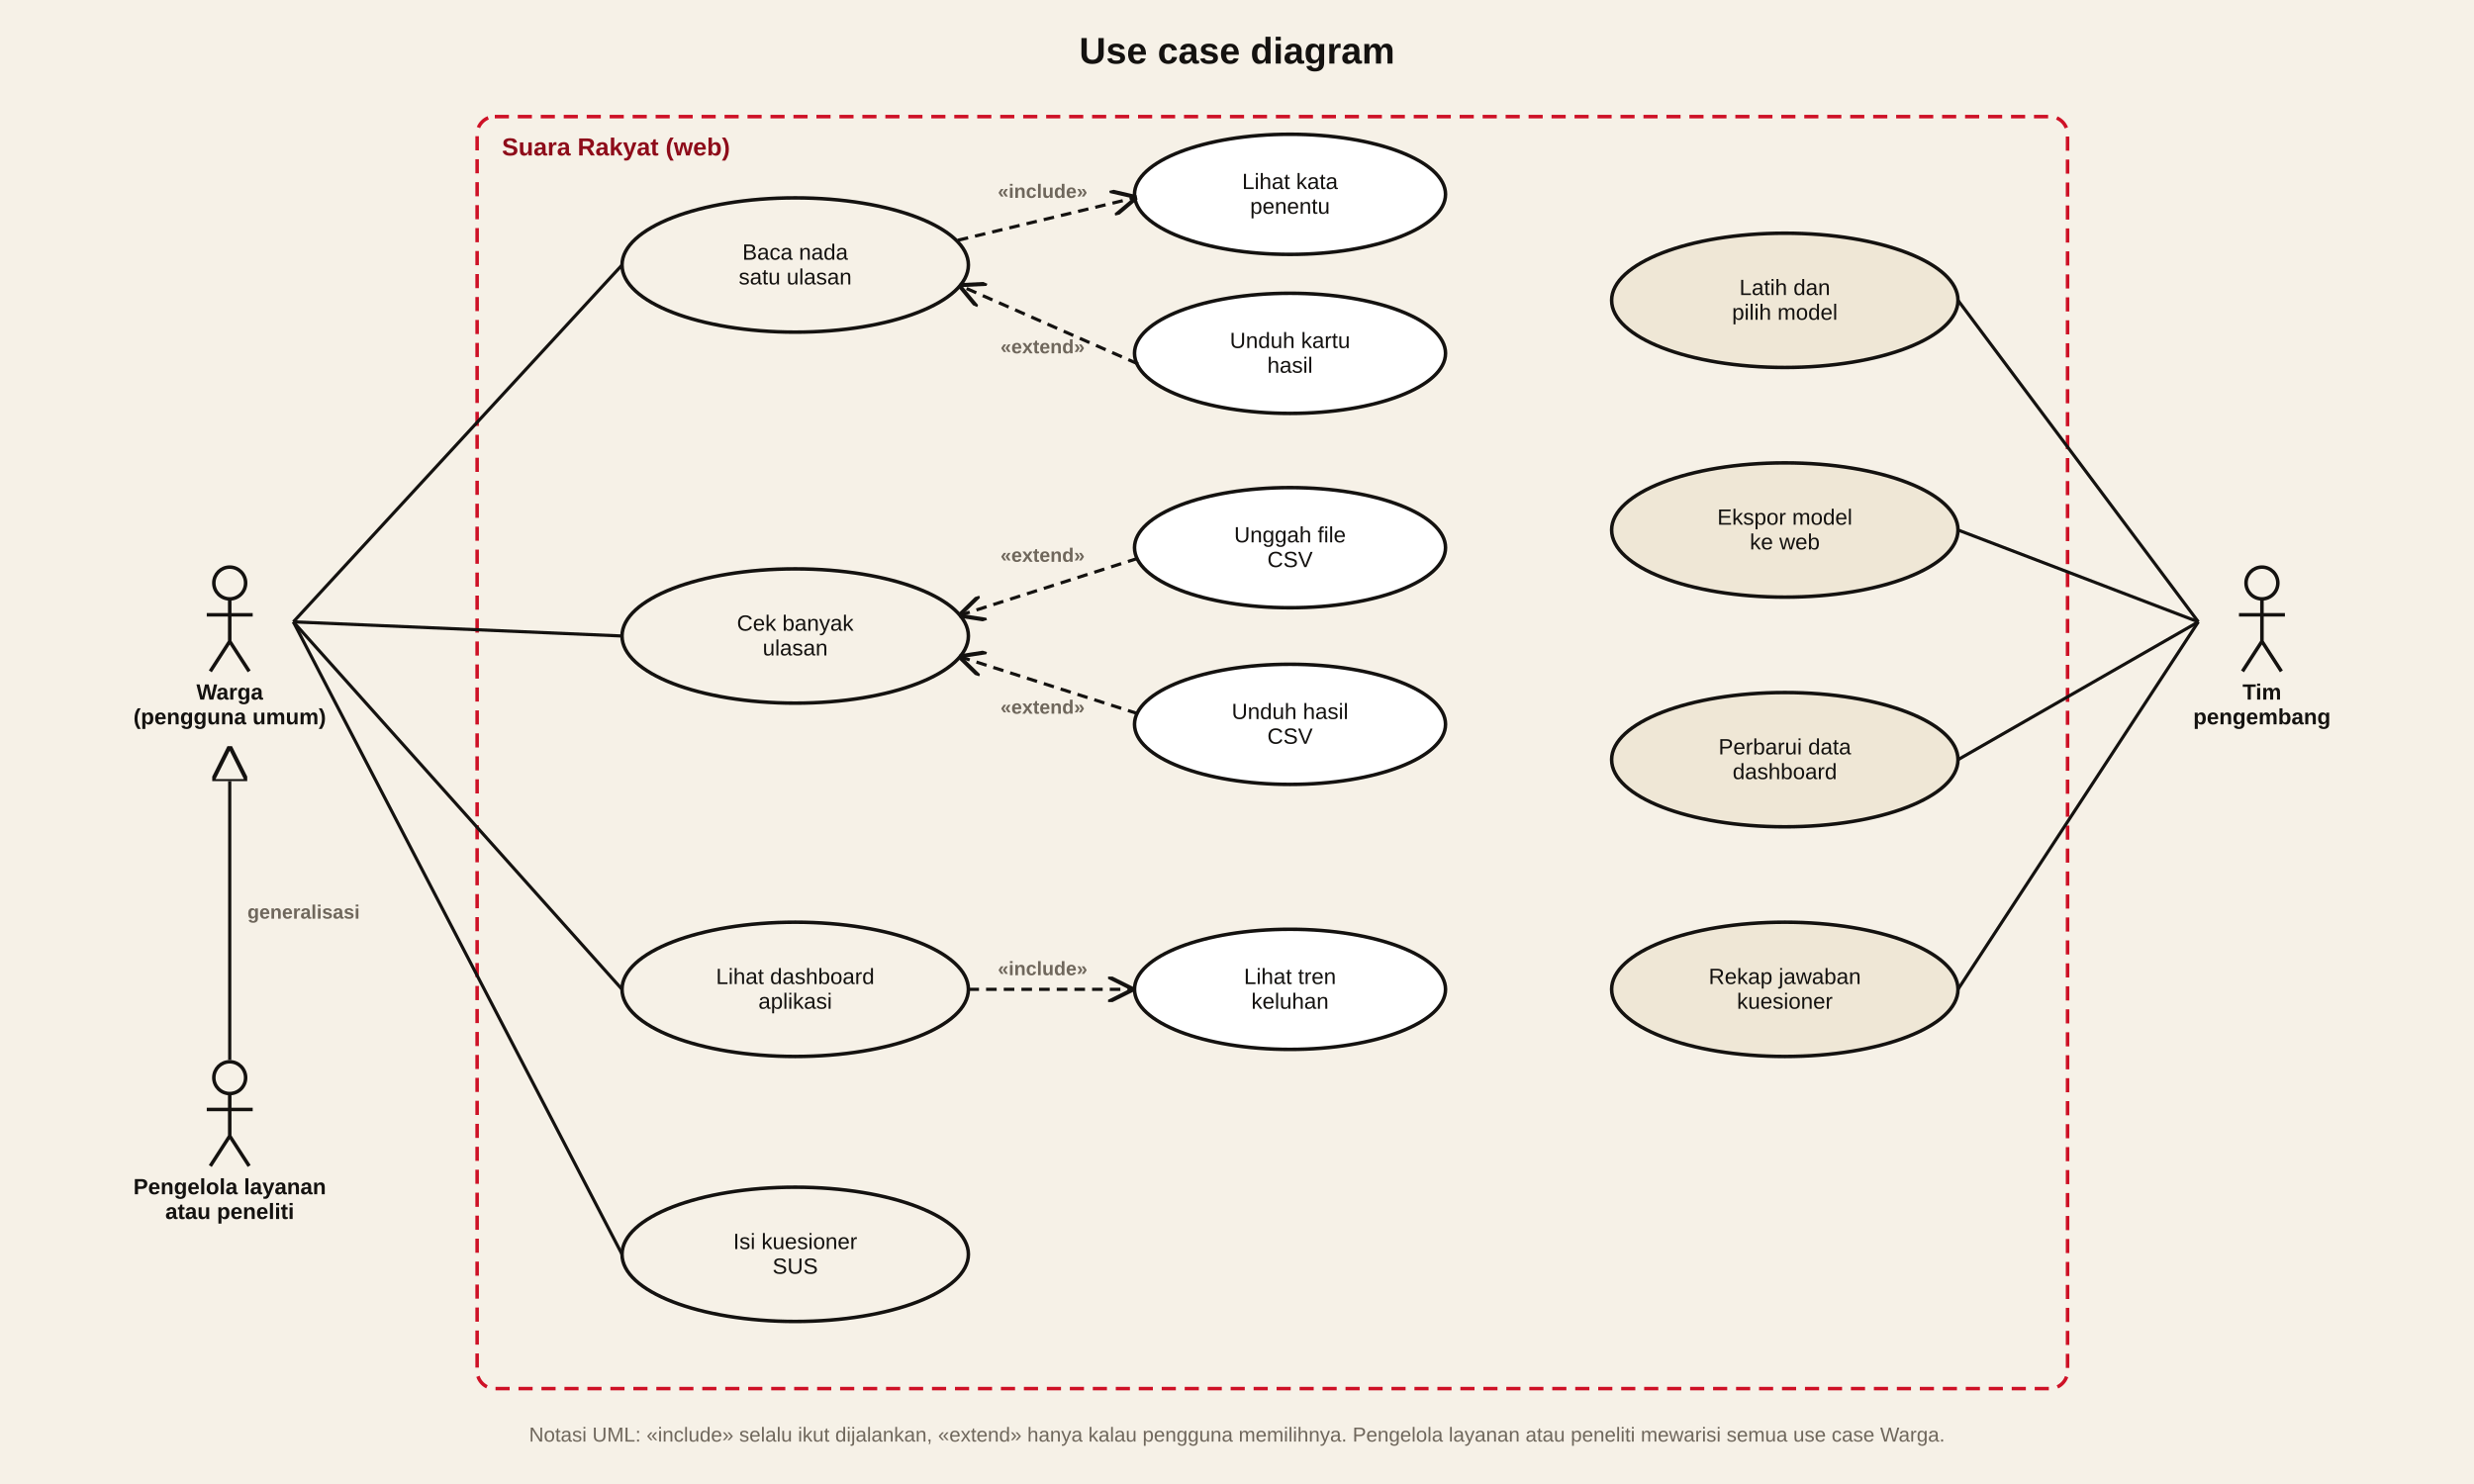
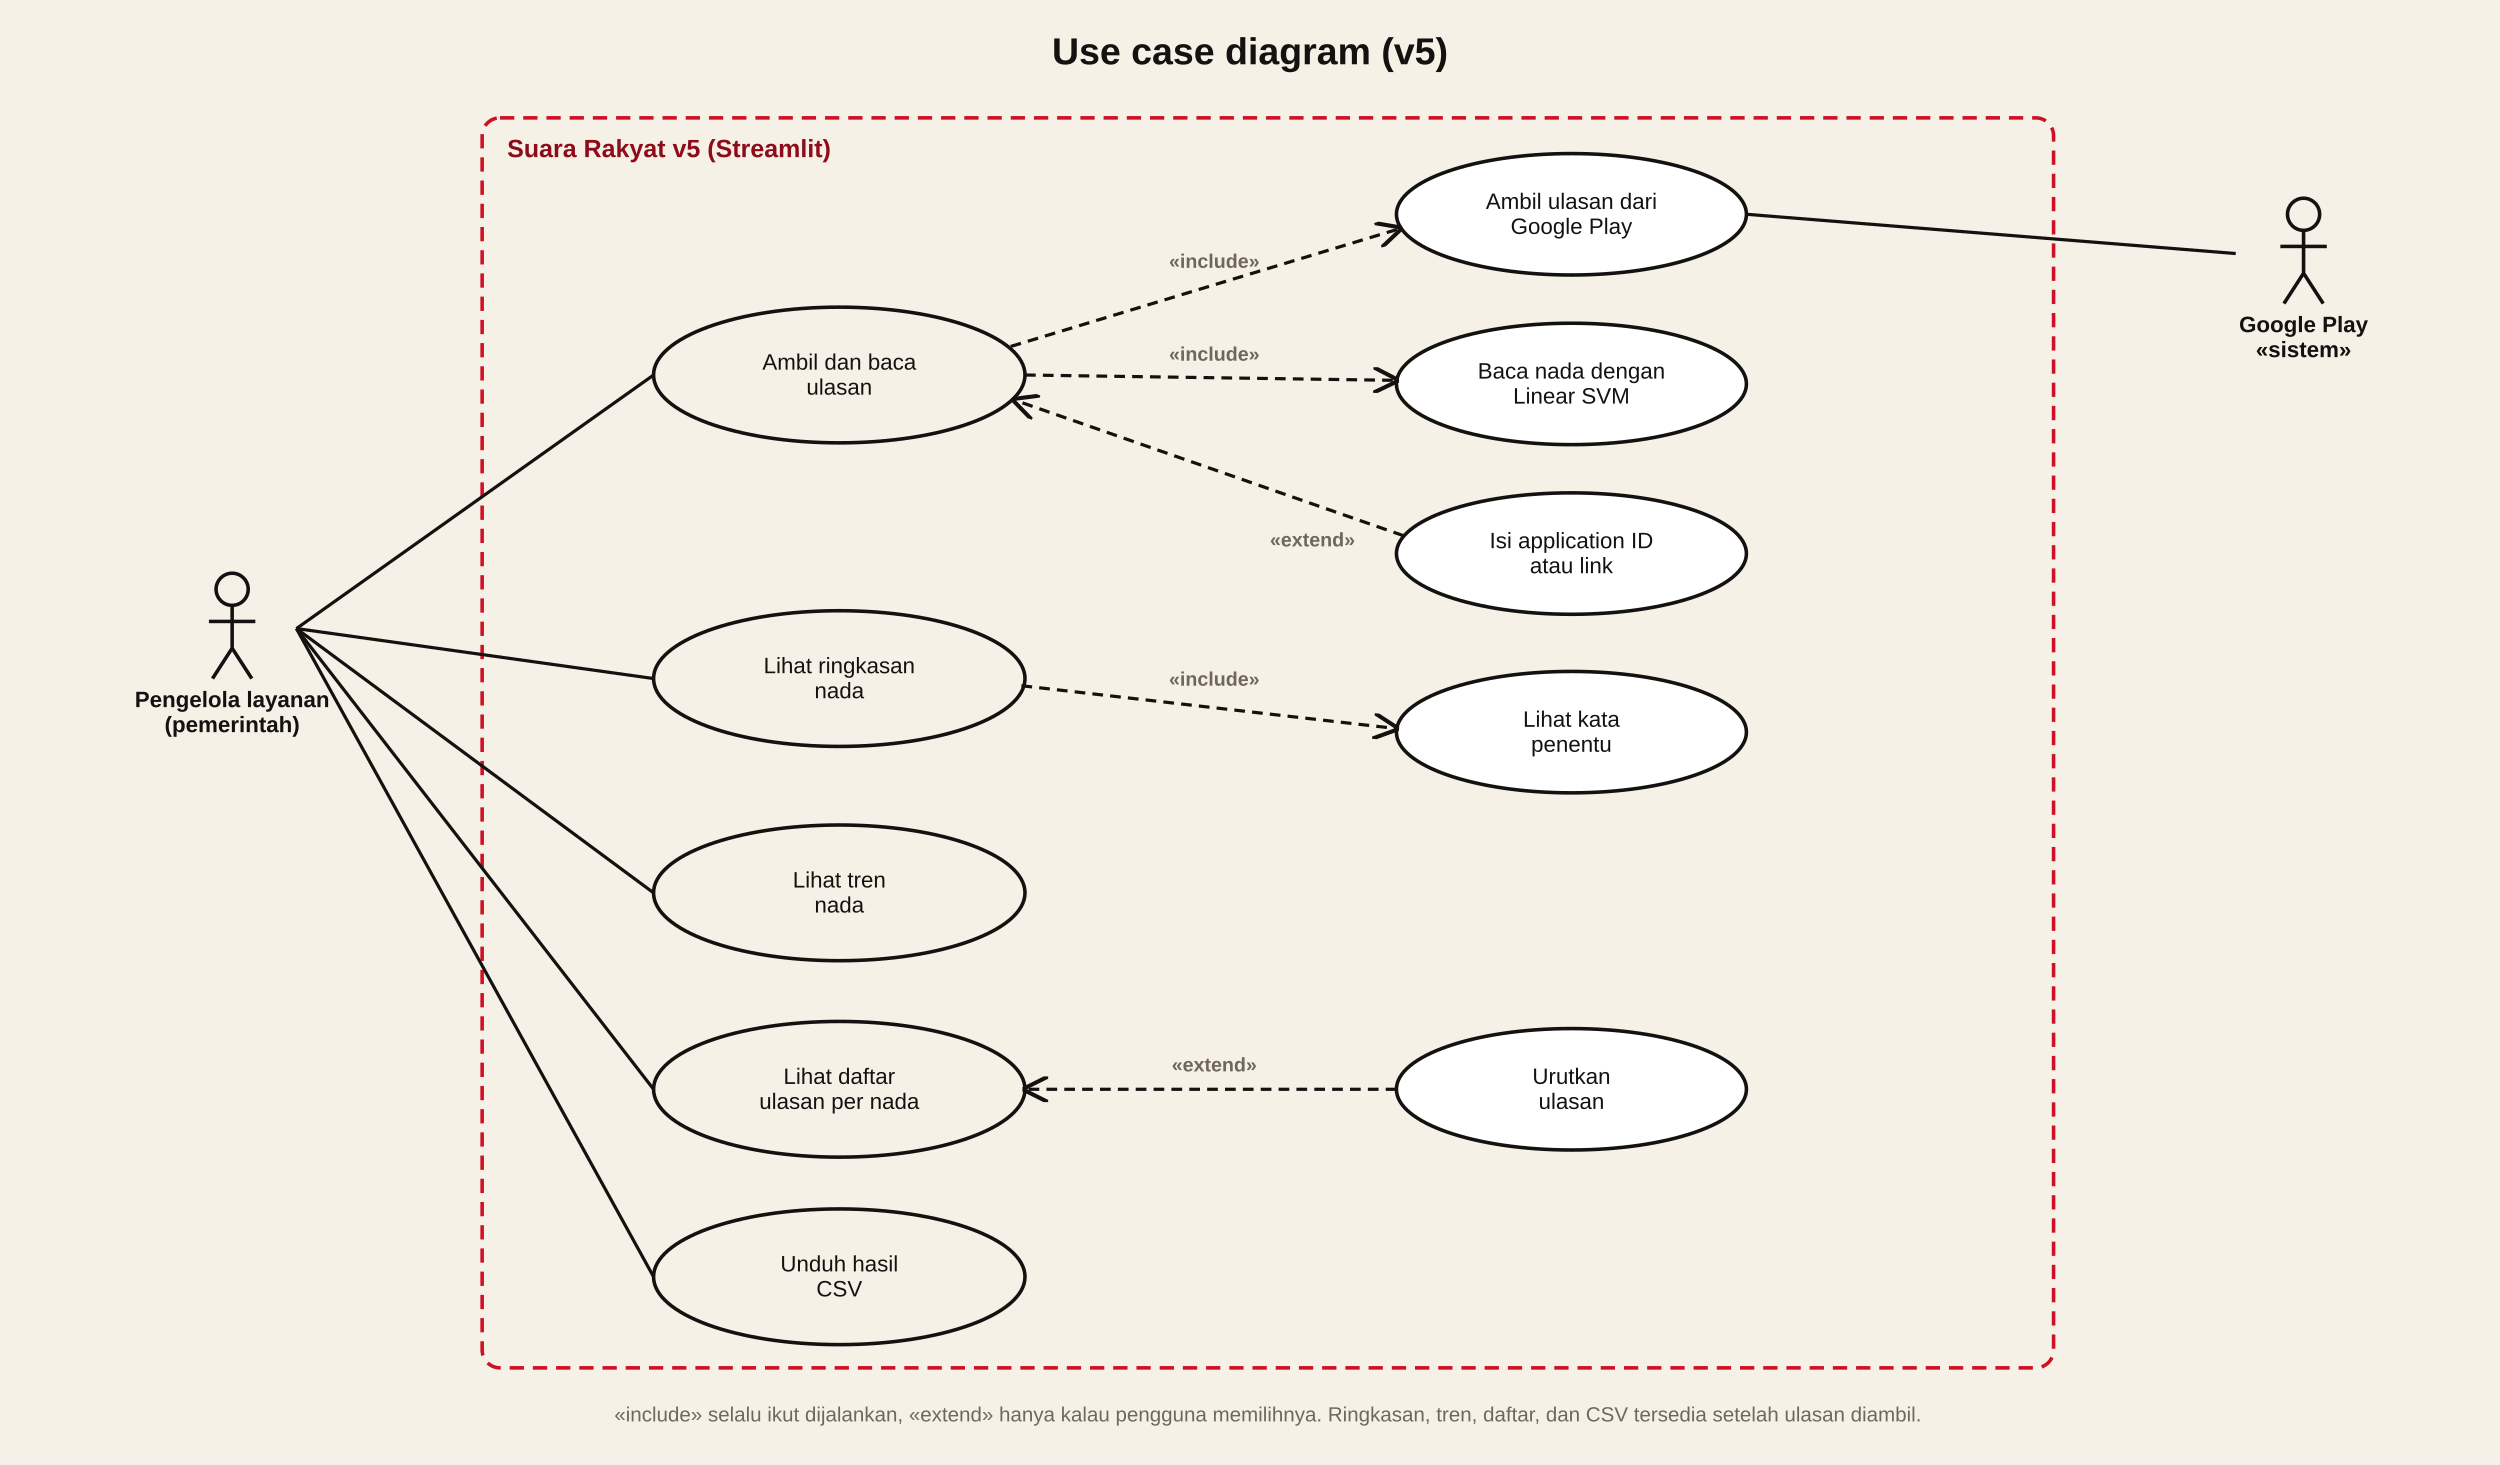
- <svg xmlns="http://www.w3.org/2000/svg" viewBox="0 0 1400 840" width="1400" height="840" role="img" aria-label="Use case diagram Suara Rakyat">
+ <svg xmlns="http://www.w3.org/2000/svg" viewBox="0 0 1400 820" width="1400" height="820" role="img" aria-label="Use case diagram Suara Rakyat v5">
  <defs>
    <marker id="panah" viewBox="0 0 10 10" refX="9" refY="5" markerWidth="7" markerHeight="7" orient="auto-start-reverse">
      <path d="M0,0L10,5L0,10Z" fill="#141210" />
    </marker>
    <marker id="panah-garis" viewBox="0 0 10 10" refX="9" refY="5" markerWidth="8" markerHeight="8" orient="auto-start-reverse">
      <path d="M0,0L10,5L0,10" fill="none" stroke="#141210" stroke-width="1.6" />
    </marker>
    <marker id="segitiga" viewBox="0 0 12 12" refX="11" refY="6" markerWidth="11" markerHeight="11" orient="auto-start-reverse">
      <path d="M0,0L12,6L0,12Z" fill="#f6f1e7" stroke="#141210" stroke-width="1.4" />
    </marker>
  </defs>
-   <rect width="1400" height="840" fill="#f6f1e7" />
-   <text x="700.0" y="36.0" text-anchor="middle" font-family="Plus Jakarta Sans, Segoe UI, Arial, sans-serif" font-size="21" font-weight="800" fill="#141210" xml:space="preserve">Use case diagram</text>
-   <rect x="270" y="66" width="900" height="720" rx="10" fill="none" stroke="#ce1126" stroke-width="2" stroke-dasharray="8 5" />
-   <text x="284.0" y="88.0" text-anchor="start" font-family="Plus Jakarta Sans, Segoe UI, Arial, sans-serif" font-size="14" font-weight="700" fill="#8e0c1a" xml:space="preserve">Suara Rakyat (web)</text>
+   <rect width="1400" height="820" fill="#f6f1e7" />
+   <text x="700.0" y="36.0" text-anchor="middle" font-family="Plus Jakarta Sans, Segoe UI, Arial, sans-serif" font-size="21" font-weight="800" fill="#141210" xml:space="preserve">Use case diagram (v5)</text>
+   <rect x="270" y="66" width="880" height="700" rx="10" fill="none" stroke="#ce1126" stroke-width="2" stroke-dasharray="8 5" />
+   <text x="284.0" y="88.0" text-anchor="start" font-family="Plus Jakarta Sans, Segoe UI, Arial, sans-serif" font-size="14" font-weight="700" fill="#8e0c1a" xml:space="preserve">Suara Rakyat v5 (Streamlit)</text>
  <circle cx="130" cy="330" r="9" stroke="#141210" stroke-width="2" fill="none" />
  <path d="M130,339V363M117,348H143M130,363L119,380M130,363L141,380" stroke="#141210" stroke-width="2" fill="none" />
-   <text x="130.0" y="396.0" text-anchor="middle" font-family="Plus Jakarta Sans, Segoe UI, Arial, sans-serif" font-size="12.5" font-weight="600" fill="#141210" xml:space="preserve">Warga</text>
-   <text x="130.0" y="410.0" text-anchor="middle" font-family="Plus Jakarta Sans, Segoe UI, Arial, sans-serif" font-size="12.5" font-weight="600" fill="#141210" xml:space="preserve">(pengguna umum)</text>
-   <circle cx="130" cy="610" r="9" stroke="#141210" stroke-width="2" fill="none" />
-   <path d="M130,619V643M117,628H143M130,643L119,660M130,643L141,660" stroke="#141210" stroke-width="2" fill="none" />
-   <text x="130.0" y="676.0" text-anchor="middle" font-family="Plus Jakarta Sans, Segoe UI, Arial, sans-serif" font-size="12.5" font-weight="600" fill="#141210" xml:space="preserve">Pengelola layanan</text>
-   <text x="130.0" y="690.0" text-anchor="middle" font-family="Plus Jakarta Sans, Segoe UI, Arial, sans-serif" font-size="12.5" font-weight="600" fill="#141210" xml:space="preserve">atau peneliti</text>
-   <path d="M130.0,600.0L130.0,424.0" stroke="#141210" stroke-width="1.8" fill="none" marker-end="url(#segitiga)" />
-   <text x="140.0" y="520.0" text-anchor="start" font-family="Plus Jakarta Sans, Segoe UI, Arial, sans-serif" font-size="11" font-weight="600" fill="#6f675c" xml:space="preserve">generalisasi</text>
-   <circle cx="1280" cy="330" r="9" stroke="#141210" stroke-width="2" fill="none" />
-   <path d="M1280,339V363M1267,348H1293M1280,363L1269,380M1280,363L1291,380" stroke="#141210" stroke-width="2" fill="none" />
-   <text x="1280.0" y="396.0" text-anchor="middle" font-family="Plus Jakarta Sans, Segoe UI, Arial, sans-serif" font-size="12.5" font-weight="600" fill="#141210" xml:space="preserve">Tim</text>
-   <text x="1280.0" y="410.0" text-anchor="middle" font-family="Plus Jakarta Sans, Segoe UI, Arial, sans-serif" font-size="12.5" font-weight="600" fill="#141210" xml:space="preserve">pengembang</text>
-   <ellipse cx="450.0" cy="150.0" rx="98.0" ry="38.0" fill="#f6f1e7" stroke="#141210" stroke-width="2" />
-   <text x="450.0" y="147.0" text-anchor="middle" font-family="Plus Jakarta Sans, Segoe UI, Arial, sans-serif" font-size="12.5" font-weight="500" fill="#141210" xml:space="preserve">Baca nada</text>
-   <text x="450.0" y="161.0" text-anchor="middle" font-family="Plus Jakarta Sans, Segoe UI, Arial, sans-serif" font-size="12.5" font-weight="500" fill="#141210" xml:space="preserve">satu ulasan</text>
-   <ellipse cx="450.0" cy="360.0" rx="98.0" ry="38.0" fill="#f6f1e7" stroke="#141210" stroke-width="2" />
-   <text x="450.0" y="357.0" text-anchor="middle" font-family="Plus Jakarta Sans, Segoe UI, Arial, sans-serif" font-size="12.5" font-weight="500" fill="#141210" xml:space="preserve">Cek banyak</text>
-   <text x="450.0" y="371.0" text-anchor="middle" font-family="Plus Jakarta Sans, Segoe UI, Arial, sans-serif" font-size="12.5" font-weight="500" fill="#141210" xml:space="preserve">ulasan</text>
-   <ellipse cx="450.0" cy="560.0" rx="98.0" ry="38.0" fill="#f6f1e7" stroke="#141210" stroke-width="2" />
-   <text x="450.0" y="557.0" text-anchor="middle" font-family="Plus Jakarta Sans, Segoe UI, Arial, sans-serif" font-size="12.5" font-weight="500" fill="#141210" xml:space="preserve">Lihat dashboard</text>
-   <text x="450.0" y="571.0" text-anchor="middle" font-family="Plus Jakarta Sans, Segoe UI, Arial, sans-serif" font-size="12.5" font-weight="500" fill="#141210" xml:space="preserve">aplikasi</text>
-   <ellipse cx="450.0" cy="710.0" rx="98.0" ry="38.0" fill="#f6f1e7" stroke="#141210" stroke-width="2" />
-   <text x="450.0" y="707.0" text-anchor="middle" font-family="Plus Jakarta Sans, Segoe UI, Arial, sans-serif" font-size="12.5" font-weight="500" fill="#141210" xml:space="preserve">Isi kuesioner</text>
-   <text x="450.0" y="721.0" text-anchor="middle" font-family="Plus Jakarta Sans, Segoe UI, Arial, sans-serif" font-size="12.5" font-weight="500" fill="#141210" xml:space="preserve">SUS</text>
-   <ellipse cx="730.0" cy="110.0" rx="88.0" ry="34.0" fill="#ffffff" stroke="#141210" stroke-width="2" />
-   <text x="730.0" y="107.0" text-anchor="middle" font-family="Plus Jakarta Sans, Segoe UI, Arial, sans-serif" font-size="12.5" font-weight="500" fill="#141210" xml:space="preserve">Lihat kata</text>
-   <text x="730.0" y="121.0" text-anchor="middle" font-family="Plus Jakarta Sans, Segoe UI, Arial, sans-serif" font-size="12.5" font-weight="500" fill="#141210" xml:space="preserve">penentu</text>
-   <ellipse cx="730.0" cy="200.0" rx="88.0" ry="34.0" fill="#ffffff" stroke="#141210" stroke-width="2" />
-   <text x="730.0" y="197.0" text-anchor="middle" font-family="Plus Jakarta Sans, Segoe UI, Arial, sans-serif" font-size="12.5" font-weight="500" fill="#141210" xml:space="preserve">Unduh kartu</text>
-   <text x="730.0" y="211.0" text-anchor="middle" font-family="Plus Jakarta Sans, Segoe UI, Arial, sans-serif" font-size="12.5" font-weight="500" fill="#141210" xml:space="preserve">hasil</text>
-   <ellipse cx="730.0" cy="310.0" rx="88.0" ry="34.0" fill="#ffffff" stroke="#141210" stroke-width="2" />
-   <text x="730.0" y="307.0" text-anchor="middle" font-family="Plus Jakarta Sans, Segoe UI, Arial, sans-serif" font-size="12.5" font-weight="500" fill="#141210" xml:space="preserve">Unggah file</text>
-   <text x="730.0" y="321.0" text-anchor="middle" font-family="Plus Jakarta Sans, Segoe UI, Arial, sans-serif" font-size="12.5" font-weight="500" fill="#141210" xml:space="preserve">CSV</text>
-   <ellipse cx="730.0" cy="410.0" rx="88.0" ry="34.0" fill="#ffffff" stroke="#141210" stroke-width="2" />
-   <text x="730.0" y="407.0" text-anchor="middle" font-family="Plus Jakarta Sans, Segoe UI, Arial, sans-serif" font-size="12.5" font-weight="500" fill="#141210" xml:space="preserve">Unduh hasil</text>
-   <text x="730.0" y="421.0" text-anchor="middle" font-family="Plus Jakarta Sans, Segoe UI, Arial, sans-serif" font-size="12.5" font-weight="500" fill="#141210" xml:space="preserve">CSV</text>
-   <ellipse cx="730.0" cy="560.0" rx="88.0" ry="34.0" fill="#ffffff" stroke="#141210" stroke-width="2" />
-   <text x="730.0" y="557.0" text-anchor="middle" font-family="Plus Jakarta Sans, Segoe UI, Arial, sans-serif" font-size="12.5" font-weight="500" fill="#141210" xml:space="preserve">Lihat tren</text>
-   <text x="730.0" y="571.0" text-anchor="middle" font-family="Plus Jakarta Sans, Segoe UI, Arial, sans-serif" font-size="12.5" font-weight="500" fill="#141210" xml:space="preserve">keluhan</text>
-   <ellipse cx="1010.0" cy="170.0" rx="98.0" ry="38.0" fill="#efe7d6" stroke="#141210" stroke-width="2" />
-   <text x="1010.0" y="167.0" text-anchor="middle" font-family="Plus Jakarta Sans, Segoe UI, Arial, sans-serif" font-size="12.5" font-weight="500" fill="#141210" xml:space="preserve">Latih dan</text>
-   <text x="1010.0" y="181.0" text-anchor="middle" font-family="Plus Jakarta Sans, Segoe UI, Arial, sans-serif" font-size="12.5" font-weight="500" fill="#141210" xml:space="preserve">pilih model</text>
-   <ellipse cx="1010.0" cy="300.0" rx="98.0" ry="38.0" fill="#efe7d6" stroke="#141210" stroke-width="2" />
-   <text x="1010.0" y="297.0" text-anchor="middle" font-family="Plus Jakarta Sans, Segoe UI, Arial, sans-serif" font-size="12.5" font-weight="500" fill="#141210" xml:space="preserve">Ekspor model</text>
-   <text x="1010.0" y="311.0" text-anchor="middle" font-family="Plus Jakarta Sans, Segoe UI, Arial, sans-serif" font-size="12.5" font-weight="500" fill="#141210" xml:space="preserve">ke web</text>
-   <ellipse cx="1010.0" cy="430.0" rx="98.0" ry="38.0" fill="#efe7d6" stroke="#141210" stroke-width="2" />
-   <text x="1010.0" y="427.0" text-anchor="middle" font-family="Plus Jakarta Sans, Segoe UI, Arial, sans-serif" font-size="12.5" font-weight="500" fill="#141210" xml:space="preserve">Perbarui data</text>
-   <text x="1010.0" y="441.0" text-anchor="middle" font-family="Plus Jakarta Sans, Segoe UI, Arial, sans-serif" font-size="12.5" font-weight="500" fill="#141210" xml:space="preserve">dashboard</text>
-   <ellipse cx="1010.0" cy="560.0" rx="98.0" ry="38.0" fill="#efe7d6" stroke="#141210" stroke-width="2" />
-   <text x="1010.0" y="557.0" text-anchor="middle" font-family="Plus Jakarta Sans, Segoe UI, Arial, sans-serif" font-size="12.5" font-weight="500" fill="#141210" xml:space="preserve">Rekap jawaban</text>
-   <text x="1010.0" y="571.0" text-anchor="middle" font-family="Plus Jakarta Sans, Segoe UI, Arial, sans-serif" font-size="12.5" font-weight="500" fill="#141210" xml:space="preserve">kuesioner</text>
-   <path d="M166.0,352.0L352.0,150.0" stroke="#141210" stroke-width="1.8" fill="none" marker-end="none" />
-   <path d="M166.0,352.0L352.0,360.0" stroke="#141210" stroke-width="1.8" fill="none" marker-end="none" />
-   <path d="M166.0,352.0L352.0,560.0" stroke="#141210" stroke-width="1.8" fill="none" marker-end="none" />
-   <path d="M166.0,352.0L352.0,710.0" stroke="#141210" stroke-width="1.8" fill="none" marker-end="none" />
-   <path d="M1244.0,352.0L1108.0,170.0" stroke="#141210" stroke-width="1.8" fill="none" marker-end="none" />
-   <path d="M1244.0,352.0L1108.0,300.0" stroke="#141210" stroke-width="1.8" fill="none" marker-end="none" />
-   <path d="M1244.0,352.0L1108.0,430.0" stroke="#141210" stroke-width="1.8" fill="none" marker-end="none" />
-   <path d="M1244.0,352.0L1108.0,560.0" stroke="#141210" stroke-width="1.8" fill="none" marker-end="none" />
-   <path d="M542.0,136.0L642.0,112.0" stroke="#141210" stroke-width="1.8" fill="none" stroke-dasharray="6 4" marker-end="url(#panah-garis)" />
-   <text x="590.0" y="112.0" text-anchor="middle" font-family="Plus Jakarta Sans, Segoe UI, Arial, sans-serif" font-size="11" font-weight="600" fill="#6f675c" xml:space="preserve">«include»</text>
-   <path d="M644.0,206.0L544.0,162.0" stroke="#141210" stroke-width="1.8" fill="none" stroke-dasharray="6 4" marker-end="url(#panah-garis)" />
-   <text x="590.0" y="200.0" text-anchor="middle" font-family="Plus Jakarta Sans, Segoe UI, Arial, sans-serif" font-size="11" font-weight="600" fill="#6f675c" xml:space="preserve">«extend»</text>
-   <path d="M644.0,316.0L544.0,348.0" stroke="#141210" stroke-width="1.8" fill="none" stroke-dasharray="6 4" marker-end="url(#panah-garis)" />
-   <text x="590.0" y="318.0" text-anchor="middle" font-family="Plus Jakarta Sans, Segoe UI, Arial, sans-serif" font-size="11" font-weight="600" fill="#6f675c" xml:space="preserve">«extend»</text>
-   <path d="M644.0,404.0L544.0,372.0" stroke="#141210" stroke-width="1.8" fill="none" stroke-dasharray="6 4" marker-end="url(#panah-garis)" />
-   <text x="590.0" y="404.0" text-anchor="middle" font-family="Plus Jakarta Sans, Segoe UI, Arial, sans-serif" font-size="11" font-weight="600" fill="#6f675c" xml:space="preserve">«extend»</text>
-   <path d="M548.0,560.0L640.0,560.0" stroke="#141210" stroke-width="1.8" fill="none" stroke-dasharray="6 4" marker-end="url(#panah-garis)" />
-   <text x="590.0" y="552.0" text-anchor="middle" font-family="Plus Jakarta Sans, Segoe UI, Arial, sans-serif" font-size="11" font-weight="600" fill="#6f675c" xml:space="preserve">«include»</text>
-   <text x="700.0" y="816.0" text-anchor="middle" font-family="Plus Jakarta Sans, Segoe UI, Arial, sans-serif" font-size="11.5" font-weight="500" fill="#6f675c" xml:space="preserve">Notasi UML: «include» selalu ikut dijalankan, «extend» hanya kalau pengguna memilihnya. Pengelola layanan atau peneliti mewarisi semua use case Warga.</text>
+   <text x="130.0" y="396.0" text-anchor="middle" font-family="Plus Jakarta Sans, Segoe UI, Arial, sans-serif" font-size="12.5" font-weight="600" fill="#141210" xml:space="preserve">Pengelola layanan</text>
+   <text x="130.0" y="410.0" text-anchor="middle" font-family="Plus Jakarta Sans, Segoe UI, Arial, sans-serif" font-size="12.5" font-weight="600" fill="#141210" xml:space="preserve">(pemerintah)</text>
+   <circle cx="1290" cy="120" r="9" stroke="#141210" stroke-width="2" fill="none" />
+   <path d="M1290,129V153M1277,138H1303M1290,153L1279,170M1290,153L1301,170" stroke="#141210" stroke-width="2" fill="none" />
+   <text x="1290.0" y="186.0" text-anchor="middle" font-family="Plus Jakarta Sans, Segoe UI, Arial, sans-serif" font-size="12.5" font-weight="600" fill="#141210" xml:space="preserve">Google Play</text>
+   <text x="1290.0" y="200.0" text-anchor="middle" font-family="Plus Jakarta Sans, Segoe UI, Arial, sans-serif" font-size="12.5" font-weight="600" fill="#141210" xml:space="preserve">«sistem»</text>
+   <ellipse cx="470.0" cy="210.0" rx="104.0" ry="38.0" fill="#f6f1e7" stroke="#141210" stroke-width="2" />
+   <text x="470.0" y="207.0" text-anchor="middle" font-family="Plus Jakarta Sans, Segoe UI, Arial, sans-serif" font-size="12.5" font-weight="500" fill="#141210" xml:space="preserve">Ambil dan baca</text>
+   <text x="470.0" y="221.0" text-anchor="middle" font-family="Plus Jakarta Sans, Segoe UI, Arial, sans-serif" font-size="12.5" font-weight="500" fill="#141210" xml:space="preserve">ulasan</text>
+   <ellipse cx="470.0" cy="380.0" rx="104.0" ry="38.0" fill="#f6f1e7" stroke="#141210" stroke-width="2" />
+   <text x="470.0" y="377.0" text-anchor="middle" font-family="Plus Jakarta Sans, Segoe UI, Arial, sans-serif" font-size="12.5" font-weight="500" fill="#141210" xml:space="preserve">Lihat ringkasan</text>
+   <text x="470.0" y="391.0" text-anchor="middle" font-family="Plus Jakarta Sans, Segoe UI, Arial, sans-serif" font-size="12.5" font-weight="500" fill="#141210" xml:space="preserve">nada</text>
+   <ellipse cx="470.0" cy="500.0" rx="104.0" ry="38.0" fill="#f6f1e7" stroke="#141210" stroke-width="2" />
+   <text x="470.0" y="497.0" text-anchor="middle" font-family="Plus Jakarta Sans, Segoe UI, Arial, sans-serif" font-size="12.5" font-weight="500" fill="#141210" xml:space="preserve">Lihat tren</text>
+   <text x="470.0" y="511.0" text-anchor="middle" font-family="Plus Jakarta Sans, Segoe UI, Arial, sans-serif" font-size="12.5" font-weight="500" fill="#141210" xml:space="preserve">nada</text>
+   <ellipse cx="470.0" cy="610.0" rx="104.0" ry="38.0" fill="#f6f1e7" stroke="#141210" stroke-width="2" />
+   <text x="470.0" y="607.0" text-anchor="middle" font-family="Plus Jakarta Sans, Segoe UI, Arial, sans-serif" font-size="12.5" font-weight="500" fill="#141210" xml:space="preserve">Lihat daftar</text>
+   <text x="470.0" y="621.0" text-anchor="middle" font-family="Plus Jakarta Sans, Segoe UI, Arial, sans-serif" font-size="12.5" font-weight="500" fill="#141210" xml:space="preserve">ulasan per nada</text>
+   <ellipse cx="470.0" cy="715.0" rx="104.0" ry="38.0" fill="#f6f1e7" stroke="#141210" stroke-width="2" />
+   <text x="470.0" y="712.0" text-anchor="middle" font-family="Plus Jakarta Sans, Segoe UI, Arial, sans-serif" font-size="12.5" font-weight="500" fill="#141210" xml:space="preserve">Unduh hasil</text>
+   <text x="470.0" y="726.0" text-anchor="middle" font-family="Plus Jakarta Sans, Segoe UI, Arial, sans-serif" font-size="12.5" font-weight="500" fill="#141210" xml:space="preserve">CSV</text>
+   <ellipse cx="880.0" cy="120.0" rx="98.0" ry="34.0" fill="#ffffff" stroke="#141210" stroke-width="2" />
+   <text x="880.0" y="117.0" text-anchor="middle" font-family="Plus Jakarta Sans, Segoe UI, Arial, sans-serif" font-size="12.5" font-weight="500" fill="#141210" xml:space="preserve">Ambil ulasan dari</text>
+   <text x="880.0" y="131.0" text-anchor="middle" font-family="Plus Jakarta Sans, Segoe UI, Arial, sans-serif" font-size="12.5" font-weight="500" fill="#141210" xml:space="preserve">Google Play</text>
+   <ellipse cx="880.0" cy="215.0" rx="98.0" ry="34.0" fill="#ffffff" stroke="#141210" stroke-width="2" />
+   <text x="880.0" y="212.0" text-anchor="middle" font-family="Plus Jakarta Sans, Segoe UI, Arial, sans-serif" font-size="12.5" font-weight="500" fill="#141210" xml:space="preserve">Baca nada dengan</text>
+   <text x="880.0" y="226.0" text-anchor="middle" font-family="Plus Jakarta Sans, Segoe UI, Arial, sans-serif" font-size="12.5" font-weight="500" fill="#141210" xml:space="preserve">Linear SVM</text>
+   <ellipse cx="880.0" cy="310.0" rx="98.0" ry="34.0" fill="#ffffff" stroke="#141210" stroke-width="2" />
+   <text x="880.0" y="307.0" text-anchor="middle" font-family="Plus Jakarta Sans, Segoe UI, Arial, sans-serif" font-size="12.5" font-weight="500" fill="#141210" xml:space="preserve">Isi application ID</text>
+   <text x="880.0" y="321.0" text-anchor="middle" font-family="Plus Jakarta Sans, Segoe UI, Arial, sans-serif" font-size="12.5" font-weight="500" fill="#141210" xml:space="preserve">atau link</text>
+   <ellipse cx="880.0" cy="410.0" rx="98.0" ry="34.0" fill="#ffffff" stroke="#141210" stroke-width="2" />
+   <text x="880.0" y="407.0" text-anchor="middle" font-family="Plus Jakarta Sans, Segoe UI, Arial, sans-serif" font-size="12.5" font-weight="500" fill="#141210" xml:space="preserve">Lihat kata</text>
+   <text x="880.0" y="421.0" text-anchor="middle" font-family="Plus Jakarta Sans, Segoe UI, Arial, sans-serif" font-size="12.5" font-weight="500" fill="#141210" xml:space="preserve">penentu</text>
+   <ellipse cx="880.0" cy="610.0" rx="98.0" ry="34.0" fill="#ffffff" stroke="#141210" stroke-width="2" />
+   <text x="880.0" y="607.0" text-anchor="middle" font-family="Plus Jakarta Sans, Segoe UI, Arial, sans-serif" font-size="12.5" font-weight="500" fill="#141210" xml:space="preserve">Urutkan</text>
+   <text x="880.0" y="621.0" text-anchor="middle" font-family="Plus Jakarta Sans, Segoe UI, Arial, sans-serif" font-size="12.5" font-weight="500" fill="#141210" xml:space="preserve">ulasan</text>
+   <path d="M166.0,352.0L366.0,210.0" stroke="#141210" stroke-width="1.8" fill="none" marker-end="none" />
+   <path d="M166.0,352.0L366.0,380.0" stroke="#141210" stroke-width="1.8" fill="none" marker-end="none" />
+   <path d="M166.0,352.0L366.0,500.0" stroke="#141210" stroke-width="1.8" fill="none" marker-end="none" />
+   <path d="M166.0,352.0L366.0,610.0" stroke="#141210" stroke-width="1.8" fill="none" marker-end="none" />
+   <path d="M166.0,352.0L366.0,715.0" stroke="#141210" stroke-width="1.8" fill="none" marker-end="none" />
+   <path d="M978.0,120.0L1252.0,142.0" stroke="#141210" stroke-width="1.8" fill="none" marker-end="none" />
+   <path d="M566.0,194.0L784.0,128.0" stroke="#141210" stroke-width="1.8" fill="none" stroke-dasharray="6 4" marker-end="url(#panah-garis)" />
+   <text x="680.0" y="150.0" text-anchor="middle" font-family="Plus Jakarta Sans, Segoe UI, Arial, sans-serif" font-size="11" font-weight="600" fill="#6f675c" xml:space="preserve">«include»</text>
+   <path d="M574.0,210.0L782.0,213.0" stroke="#141210" stroke-width="1.8" fill="none" stroke-dasharray="6 4" marker-end="url(#panah-garis)" />
+   <text x="680.0" y="202.0" text-anchor="middle" font-family="Plus Jakarta Sans, Segoe UI, Arial, sans-serif" font-size="11" font-weight="600" fill="#6f675c" xml:space="preserve">«include»</text>
+   <path d="M786.0,300.0L568.0,224.0" stroke="#141210" stroke-width="1.8" fill="none" stroke-dasharray="6 4" marker-end="url(#panah-garis)" />
+   <text x="735.0" y="306.0" text-anchor="middle" font-family="Plus Jakarta Sans, Segoe UI, Arial, sans-serif" font-size="11" font-weight="600" fill="#6f675c" xml:space="preserve">«extend»</text>
+   <path d="M572.0,384.0L782.0,408.0" stroke="#141210" stroke-width="1.8" fill="none" stroke-dasharray="6 4" marker-end="url(#panah-garis)" />
+   <text x="680.0" y="384.0" text-anchor="middle" font-family="Plus Jakarta Sans, Segoe UI, Arial, sans-serif" font-size="11" font-weight="600" fill="#6f675c" xml:space="preserve">«include»</text>
+   <path d="M782.0,610.0L574.0,610.0" stroke="#141210" stroke-width="1.8" fill="none" stroke-dasharray="6 4" marker-end="url(#panah-garis)" />
+   <text x="680.0" y="600.0" text-anchor="middle" font-family="Plus Jakarta Sans, Segoe UI, Arial, sans-serif" font-size="11" font-weight="600" fill="#6f675c" xml:space="preserve">«extend»</text>
+   <text x="710.0" y="796.0" text-anchor="middle" font-family="Plus Jakarta Sans, Segoe UI, Arial, sans-serif" font-size="11.5" font-weight="500" fill="#6f675c" xml:space="preserve">«include» selalu ikut dijalankan, «extend» hanya kalau pengguna memilihnya. Ringkasan, tren, daftar, dan CSV tersedia setelah ulasan diambil.</text>
</svg>
